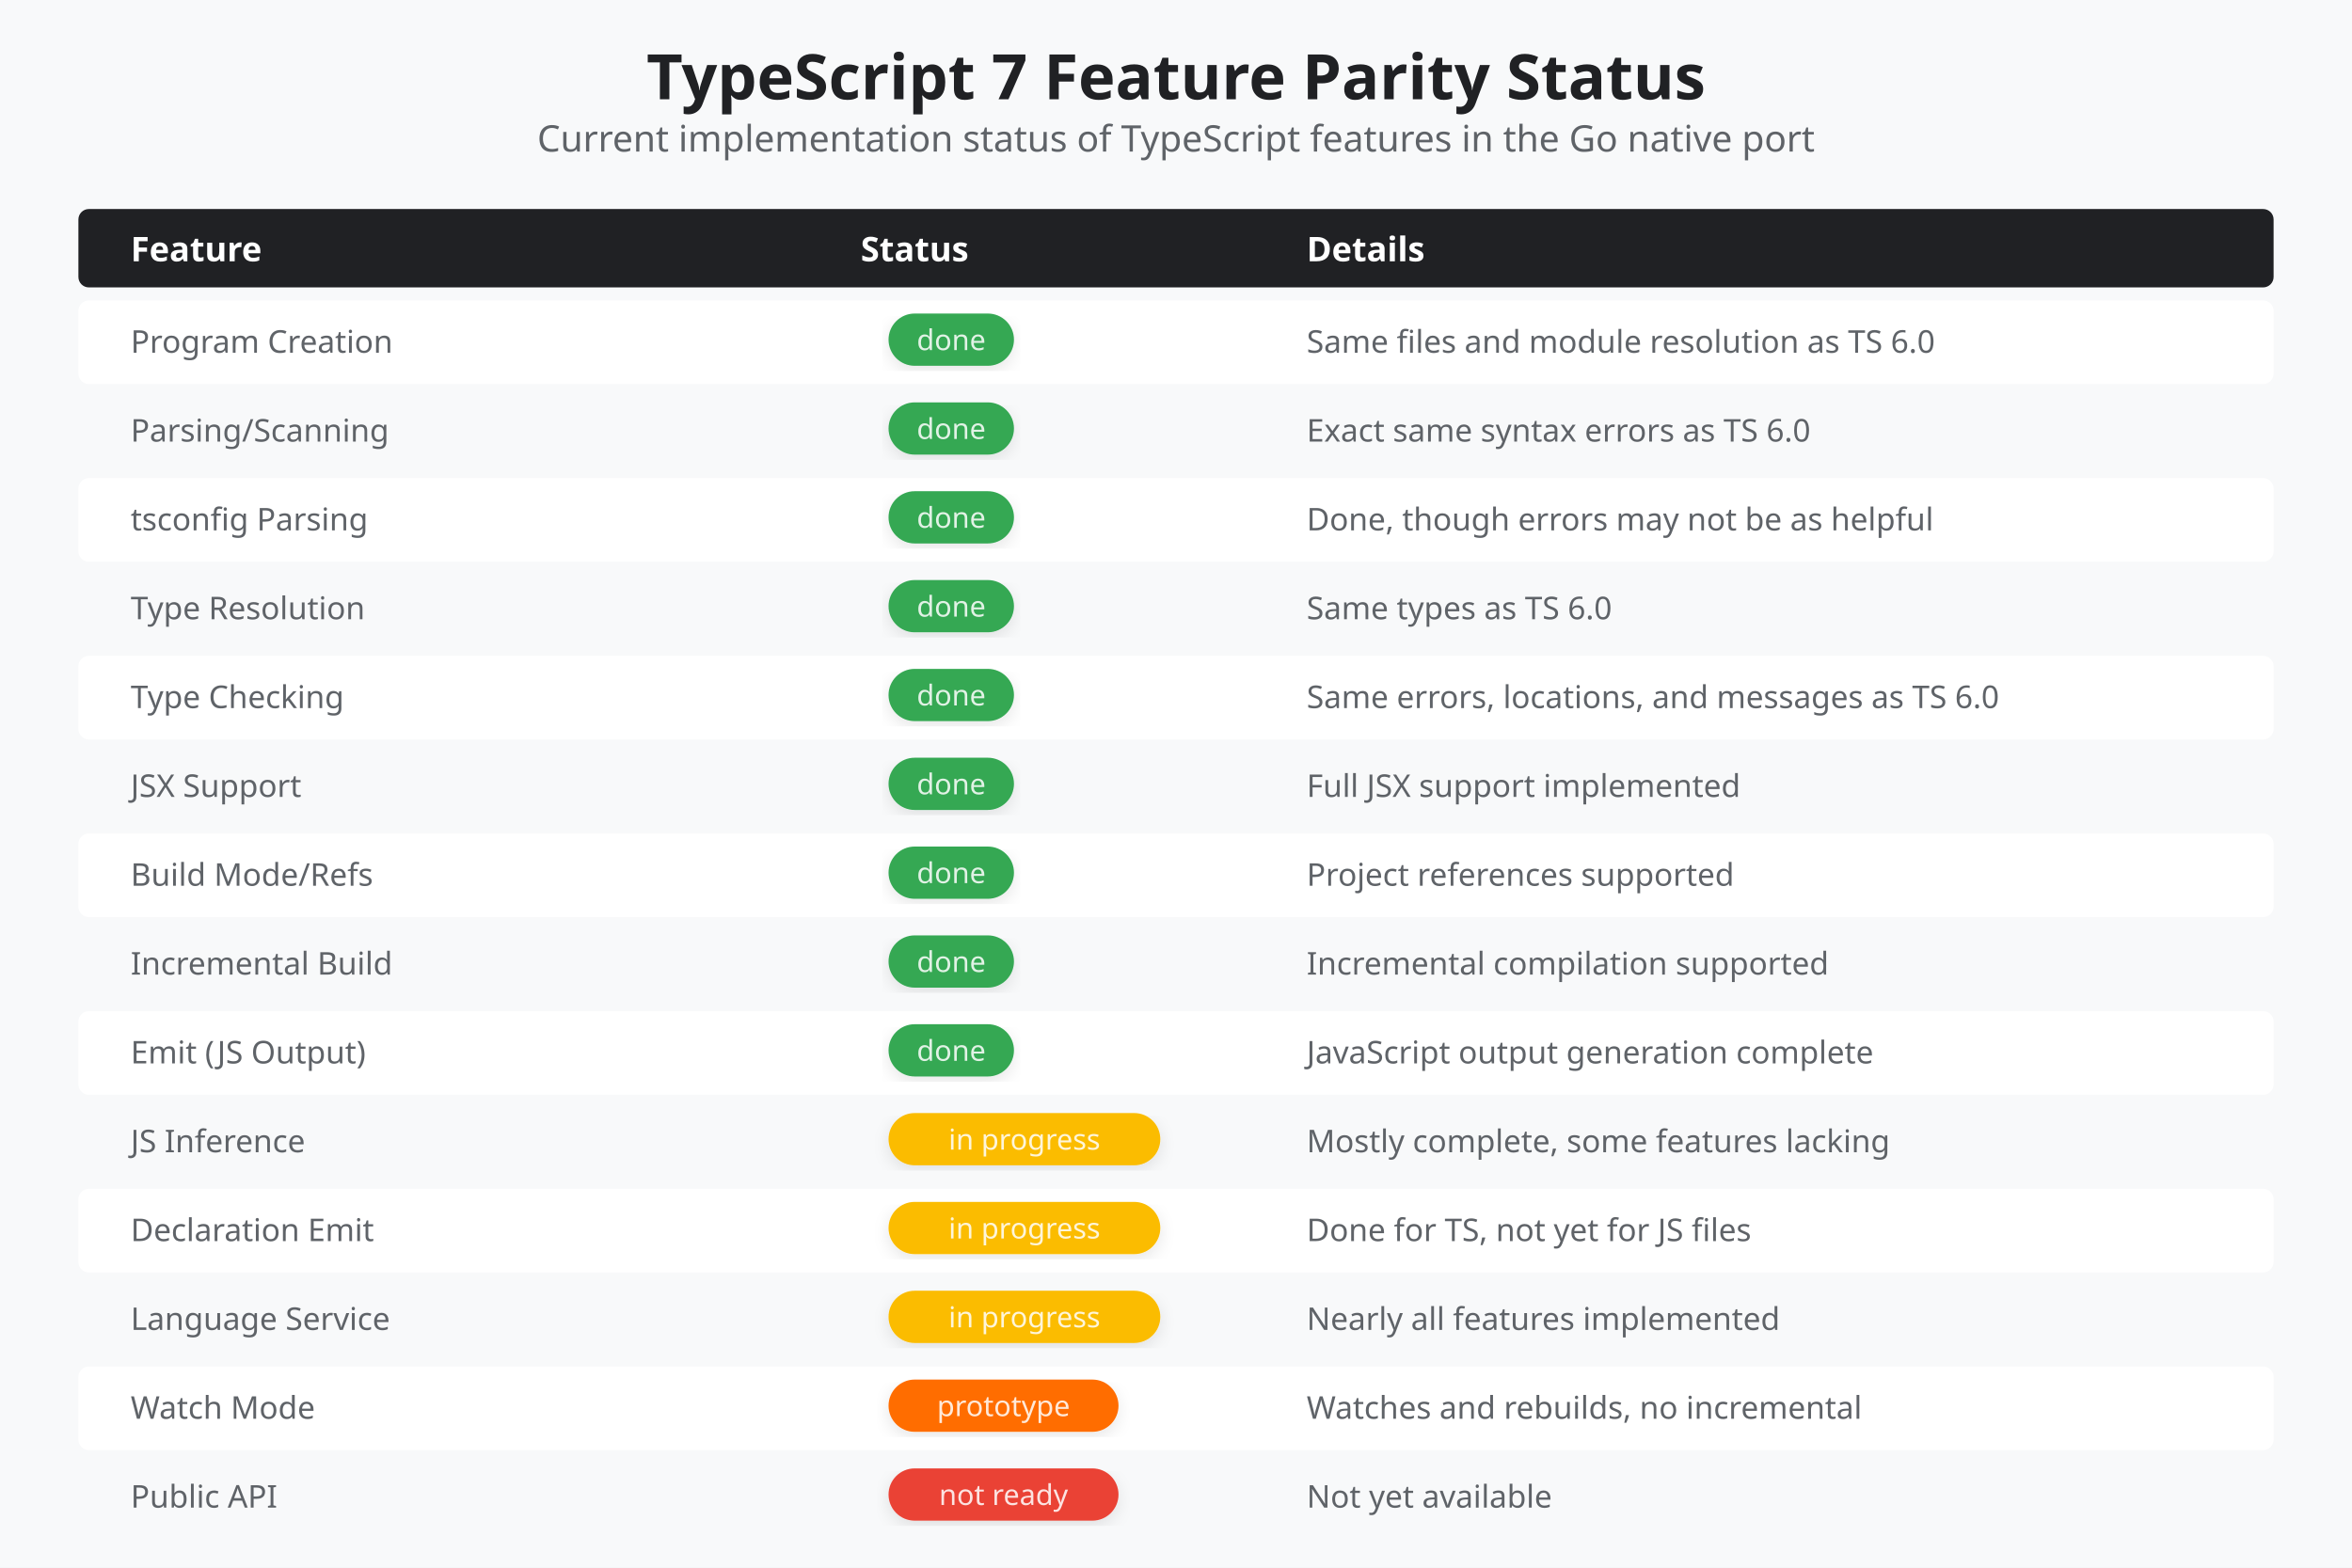
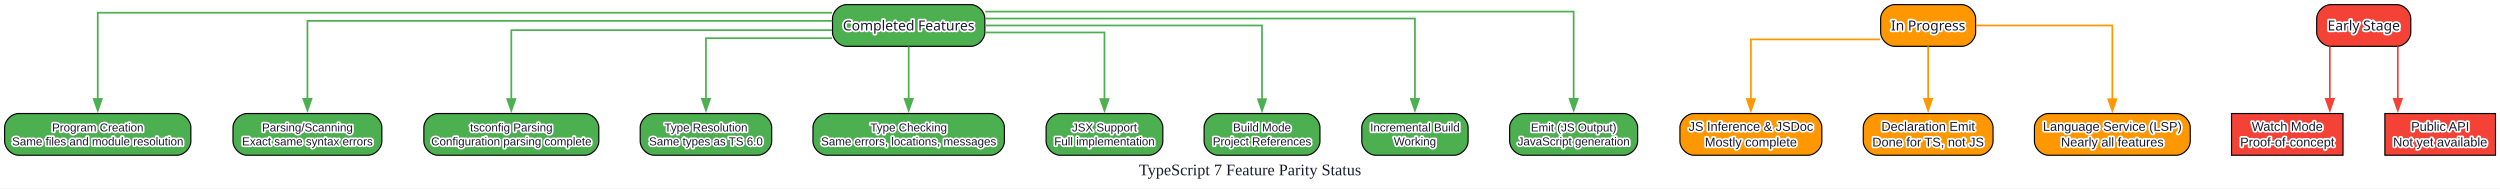
- <svg xmlns="http://www.w3.org/2000/svg" viewBox="0 0 900 600">
-   <defs>
-     <style>
-     text { font-family: 'Segoe UI', system-ui, -apple-system, sans-serif; }
-     .title { font-size: 24px; font-weight: 700; fill: #202124; }
-     .subtitle { font-size: 14px; fill: #5f6368; }
-     .box-text { font-size: 13px; fill: #ffffff; font-weight: 600; }
-     .box-subtext { font-size: 11px; fill: rgba(255,255,255,0.85); }
-     .label { font-size: 12px; fill: #5f6368; }
-     .value { font-size: 18px; font-weight: 700; fill: #202124; }
-     .arrow-text { font-size: 11px; fill: #5f6368; }
-   </style>
-     <filter id="shadow" x="-5%" y="-5%" width="110%" height="115%">
-       <feDropShadow dx="0" dy="2" stdDeviation="3" flood-opacity="0.1" />
-     </filter>
-     <linearGradient id="tsGrad" x1="0%" y1="0%" x2="100%" y2="100%">
-       <stop offset="0%" style="stop-color:#3178c6;stop-opacity:1" />
-       <stop offset="100%" style="stop-color:#00add8;stop-opacity:1" />
-     </linearGradient>
-     <linearGradient id="goGrad" x1="0%" y1="0%" x2="100%" y2="0%">
-       <stop offset="0%" style="stop-color:#00add8;stop-opacity:1" />
-       <stop offset="100%" style="stop-color:#0097a7;stop-opacity:1" />
-     </linearGradient>
-     <linearGradient id="msGrad" x1="0%" y1="0%" x2="100%" y2="0%">
-       <stop offset="0%" style="stop-color:#0078d4;stop-opacity:1" />
-       <stop offset="100%" style="stop-color:#106ebe;stop-opacity:1" />
-     </linearGradient>
-   </defs>
-   <rect width="900" height="600" fill="#f8f9fa" />
-   <text x="450" y="38" text-anchor="middle" class="title">TypeScript 7 Feature Parity Status</text>
-   <text x="450" y="58" text-anchor="middle" class="subtitle">Current implementation status of TypeScript features in the Go native port</text>
-   <rect x="30" y="80" width="840" height="30" rx="4" fill="#202124" />
-   <text x="50" y="100" text-anchor="start" class="box-text">Feature</text>
-   <text x="350" y="100" text-anchor="middle" class="box-text">Status</text>
-   <text x="500" y="100" text-anchor="start" class="box-text">Details</text>
-   <rect x="30" y="115" width="840" height="32" rx="4" fill="#ffffff" />
-   <text x="50" y="135" text-anchor="start" class="label">Program Creation</text>
-   <rect x="340" y="120" width="48" height="20" rx="10" fill="#34a853" filter="url(#shadow)" />
-   <text x="364" y="134" text-anchor="middle" class="box-subtext">done</text>
-   <text x="500" y="135" text-anchor="start" class="label">Same files and module resolution as TS 6.0</text>
-   <rect x="30" y="149" width="840" height="32" rx="4" fill="#f8f9fa" />
-   <text x="50" y="169" text-anchor="start" class="label">Parsing/Scanning</text>
-   <rect x="340" y="154" width="48" height="20" rx="10" fill="#34a853" filter="url(#shadow)" />
-   <text x="364" y="168" text-anchor="middle" class="box-subtext">done</text>
-   <text x="500" y="169" text-anchor="start" class="label">Exact same syntax errors as TS 6.0</text>
-   <rect x="30" y="183" width="840" height="32" rx="4" fill="#ffffff" />
-   <text x="50" y="203" text-anchor="start" class="label">tsconfig Parsing</text>
-   <rect x="340" y="188" width="48" height="20" rx="10" fill="#34a853" filter="url(#shadow)" />
-   <text x="364" y="202" text-anchor="middle" class="box-subtext">done</text>
-   <text x="500" y="203" text-anchor="start" class="label">Done, though errors may not be as helpful</text>
-   <rect x="30" y="217" width="840" height="32" rx="4" fill="#f8f9fa" />
-   <text x="50" y="237" text-anchor="start" class="label">Type Resolution</text>
-   <rect x="340" y="222" width="48" height="20" rx="10" fill="#34a853" filter="url(#shadow)" />
-   <text x="364" y="236" text-anchor="middle" class="box-subtext">done</text>
-   <text x="500" y="237" text-anchor="start" class="label">Same types as TS 6.0</text>
-   <rect x="30" y="251" width="840" height="32" rx="4" fill="#ffffff" />
-   <text x="50" y="271" text-anchor="start" class="label">Type Checking</text>
-   <rect x="340" y="256" width="48" height="20" rx="10" fill="#34a853" filter="url(#shadow)" />
-   <text x="364" y="270" text-anchor="middle" class="box-subtext">done</text>
-   <text x="500" y="271" text-anchor="start" class="label">Same errors, locations, and messages as TS 6.0</text>
-   <rect x="30" y="285" width="840" height="32" rx="4" fill="#f8f9fa" />
-   <text x="50" y="305" text-anchor="start" class="label">JSX Support</text>
-   <rect x="340" y="290" width="48" height="20" rx="10" fill="#34a853" filter="url(#shadow)" />
-   <text x="364" y="304" text-anchor="middle" class="box-subtext">done</text>
-   <text x="500" y="305" text-anchor="start" class="label">Full JSX support implemented</text>
-   <rect x="30" y="319" width="840" height="32" rx="4" fill="#ffffff" />
-   <text x="50" y="339" text-anchor="start" class="label">Build Mode/Refs</text>
-   <rect x="340" y="324" width="48" height="20" rx="10" fill="#34a853" filter="url(#shadow)" />
-   <text x="364" y="338" text-anchor="middle" class="box-subtext">done</text>
-   <text x="500" y="339" text-anchor="start" class="label">Project references supported</text>
-   <rect x="30" y="353" width="840" height="32" rx="4" fill="#f8f9fa" />
-   <text x="50" y="373" text-anchor="start" class="label">Incremental Build</text>
-   <rect x="340" y="358" width="48" height="20" rx="10" fill="#34a853" filter="url(#shadow)" />
-   <text x="364" y="372" text-anchor="middle" class="box-subtext">done</text>
-   <text x="500" y="373" text-anchor="start" class="label">Incremental compilation supported</text>
-   <rect x="30" y="387" width="840" height="32" rx="4" fill="#ffffff" />
-   <text x="50" y="407" text-anchor="start" class="label">Emit (JS Output)</text>
-   <rect x="340" y="392" width="48" height="20" rx="10" fill="#34a853" filter="url(#shadow)" />
-   <text x="364" y="406" text-anchor="middle" class="box-subtext">done</text>
-   <text x="500" y="407" text-anchor="start" class="label">JavaScript output generation complete</text>
-   <rect x="30" y="421" width="840" height="32" rx="4" fill="#f8f9fa" />
-   <text x="50" y="441" text-anchor="start" class="label">JS Inference</text>
-   <rect x="340" y="426" width="104" height="20" rx="10" fill="#fbbc04" filter="url(#shadow)" />
-   <text x="392" y="440" text-anchor="middle" class="box-subtext">in progress</text>
-   <text x="500" y="441" text-anchor="start" class="label">Mostly complete, some features lacking</text>
-   <rect x="30" y="455" width="840" height="32" rx="4" fill="#ffffff" />
-   <text x="50" y="475" text-anchor="start" class="label">Declaration Emit</text>
-   <rect x="340" y="460" width="104" height="20" rx="10" fill="#fbbc04" filter="url(#shadow)" />
-   <text x="392" y="474" text-anchor="middle" class="box-subtext">in progress</text>
-   <text x="500" y="475" text-anchor="start" class="label">Done for TS, not yet for JS files</text>
-   <rect x="30" y="489" width="840" height="32" rx="4" fill="#f8f9fa" />
-   <text x="50" y="509" text-anchor="start" class="label">Language Service</text>
-   <rect x="340" y="494" width="104" height="20" rx="10" fill="#fbbc04" filter="url(#shadow)" />
-   <text x="392" y="508" text-anchor="middle" class="box-subtext">in progress</text>
-   <text x="500" y="509" text-anchor="start" class="label">Nearly all features implemented</text>
-   <rect x="30" y="523" width="840" height="32" rx="4" fill="#ffffff" />
-   <text x="50" y="543" text-anchor="start" class="label">Watch Mode</text>
-   <rect x="340" y="528" width="88" height="20" rx="10" fill="#ff6d01" filter="url(#shadow)" />
-   <text x="384" y="542" text-anchor="middle" class="box-subtext">prototype</text>
-   <text x="500" y="543" text-anchor="start" class="label">Watches and rebuilds, no incremental</text>
-   <rect x="30" y="557" width="840" height="32" rx="4" fill="#f8f9fa" />
-   <text x="50" y="577" text-anchor="start" class="label">Public API</text>
-   <rect x="340" y="562" width="88" height="20" rx="10" fill="#ea4335" filter="url(#shadow)" />
-   <text x="384" y="576" text-anchor="middle" class="box-subtext">not ready</text>
-   <text x="500" y="577" text-anchor="start" class="label">Not yet available</text>
-   <rect x="30" y="606" width="200" height="50" rx="8" fill="#34a853" filter="url(#shadow)" />
-   <text x="130" y="626" text-anchor="middle" class="box-text">9 Done</text>
-   <text x="130" y="644" text-anchor="middle" class="box-subtext">Complete</text>
-   <rect x="245" y="606" width="200" height="50" rx="8" fill="#fbbc04" filter="url(#shadow)" />
-   <text x="345" y="626" text-anchor="middle" class="box-text">3 In Progress</text>
-   <text x="345" y="644" text-anchor="middle" class="box-subtext">Partial</text>
-   <rect x="460" y="606" width="200" height="50" rx="8" fill="#ff6d01" filter="url(#shadow)" />
-   <text x="560" y="626" text-anchor="middle" class="box-text">1 Prototype</text>
-   <text x="560" y="644" text-anchor="middle" class="box-subtext">Early Stage</text>
-   <rect x="675" y="606" width="195" height="50" rx="8" fill="#ea4335" filter="url(#shadow)" />
-   <text x="772" y="626" text-anchor="middle" class="box-text">1 Not Ready</text>
-   <text x="772" y="644" text-anchor="middle" class="box-subtext">Coming Soon</text>
+ <svg xmlns="http://www.w3.org/2000/svg" width="2158pt" height="163pt" viewBox="0.00 0.00 2158.00 163.00">
+   <style>
+ 
+ text { paint-order: stroke; stroke: #ffffff; stroke-width: 3px; stroke-linejoin: round; fill: #1a1a2e; }
+ </style>
+   <g id="graph0" class="graph" transform="scale(1 1) rotate(0) translate(4 158.5)">
+     <polygon fill="white" stroke="none" points="-4,4 -4,-158.5 2154.12,-158.5 2154.12,4 -4,4" />
+     <text xml:space="preserve" text-anchor="middle" x="1075.06" y="-7.2" font-family="Times New Roman,serif" font-size="14.00">TypeScript 7 Feature Parity Status</text>
+     <g id="node1" class="node">
+       <path fill="#4caf50" stroke="black" d="M834.12,-154.5C834.12,-154.5 726.62,-154.5 726.62,-154.5 720.62,-154.5 714.62,-148.5 714.62,-142.5 714.62,-142.5 714.62,-130.5 714.62,-130.5 714.62,-124.5 720.62,-118.5 726.62,-118.5 726.62,-118.5 834.12,-118.5 834.12,-118.5 840.12,-118.5 846.12,-124.5 846.12,-130.5 846.12,-130.5 846.12,-142.5 846.12,-142.5 846.12,-148.5 840.12,-154.5 834.12,-154.5" />
+       <text xml:space="preserve" text-anchor="middle" x="780.38" y="-132.22" font-family="Arial Bold" font-size="12.00" fill="white">Completed Features</text>
+     </g>
+     <g id="node2" class="node">
+       <path fill="#4caf50" stroke="black" d="M148.75,-60.5C148.75,-60.5 12,-60.5 12,-60.5 6,-60.5 0,-54.5 0,-48.5 0,-48.5 0,-36.5 0,-36.5 0,-30.5 6,-24.5 12,-24.5 12,-24.5 148.75,-24.5 148.75,-24.5 154.75,-24.5 160.75,-30.5 160.75,-36.5 160.75,-36.5 160.75,-48.5 160.75,-48.5 160.75,-54.5 154.75,-60.5 148.75,-60.5" />
+       <text xml:space="preserve" text-anchor="middle" x="80.38" y="-45" font-family="Arial" font-size="10.00" fill="white">Program Creation</text>
+       <text xml:space="preserve" text-anchor="middle" x="80.38" y="-33" font-family="Arial" font-size="10.00" fill="white">Same files and module resolution</text>
+     </g>
+     <g id="edge1" class="edge">
+       <path fill="none" stroke="#4caf50" stroke-width="1.5" d="M714.21,-147.5C539.71,-147.5 80.38,-147.5 80.38,-147.5 80.38,-147.5 80.38,-73.06 80.38,-73.06" />
+       <polygon fill="#4caf50" stroke="#4caf50" stroke-width="1.5" points="83.88,-73.06 80.38,-63.06 76.88,-73.06 83.88,-73.06" />
+     </g>
+     <g id="node3" class="node">
+       <path fill="#4caf50" stroke="black" d="M313.62,-60.5C313.62,-60.5 209.12,-60.5 209.12,-60.5 203.12,-60.5 197.12,-54.5 197.12,-48.5 197.12,-48.5 197.12,-36.5 197.12,-36.5 197.12,-30.5 203.12,-24.5 209.12,-24.5 209.12,-24.5 313.62,-24.5 313.62,-24.5 319.62,-24.5 325.62,-30.5 325.62,-36.5 325.62,-36.5 325.62,-48.5 325.62,-48.5 325.62,-54.5 319.62,-60.5 313.62,-60.5" />
+       <text xml:space="preserve" text-anchor="middle" x="261.38" y="-45" font-family="Arial" font-size="10.00" fill="white">Parsing/Scanning</text>
+       <text xml:space="preserve" text-anchor="middle" x="261.38" y="-33" font-family="Arial" font-size="10.00" fill="white">Exact same syntax errors</text>
+     </g>
+     <g id="edge2" class="edge">
+       <path fill="none" stroke="#4caf50" stroke-width="1.5" d="M714.38,-140.5C574.59,-140.5 261.38,-140.5 261.38,-140.5 261.38,-140.5 261.38,-73.2 261.38,-73.2" />
+       <polygon fill="#4caf50" stroke="#4caf50" stroke-width="1.5" points="264.88,-73.2 261.38,-63.2 257.88,-73.2 264.88,-73.2" />
+     </g>
+     <g id="node4" class="node">
+       <path fill="#4caf50" stroke="black" d="M500.88,-60.5C500.88,-60.5 373.88,-60.5 373.88,-60.5 367.88,-60.5 361.88,-54.5 361.88,-48.5 361.88,-48.5 361.88,-36.5 361.88,-36.5 361.88,-30.5 367.88,-24.5 373.88,-24.5 373.88,-24.5 500.88,-24.5 500.88,-24.5 506.88,-24.5 512.88,-30.5 512.88,-36.5 512.88,-36.5 512.88,-48.5 512.88,-48.5 512.88,-54.5 506.88,-60.5 500.88,-60.5" />
+       <text xml:space="preserve" text-anchor="middle" x="437.38" y="-45" font-family="Arial" font-size="10.00" fill="white">tsconfig Parsing</text>
+       <text xml:space="preserve" text-anchor="middle" x="437.38" y="-33" font-family="Arial" font-size="10.00" fill="white">Configuration parsing complete</text>
+     </g>
+     <g id="edge3" class="edge">
+       <path fill="none" stroke="#4caf50" stroke-width="1.5" d="M714.24,-132.5C614.57,-132.5 437.38,-132.5 437.38,-132.5 437.38,-132.5 437.38,-72.98 437.38,-72.98" />
+       <polygon fill="#4caf50" stroke="#4caf50" stroke-width="1.5" points="440.88,-72.98 437.38,-62.98 433.88,-72.98 440.88,-72.98" />
+     </g>
+     <g id="node5" class="node">
+       <path fill="#4caf50" stroke="black" d="M650.12,-60.5C650.12,-60.5 560.62,-60.5 560.62,-60.5 554.62,-60.5 548.62,-54.5 548.62,-48.5 548.62,-48.5 548.62,-36.5 548.62,-36.5 548.62,-30.5 554.62,-24.5 560.62,-24.5 560.62,-24.5 650.12,-24.5 650.12,-24.5 656.12,-24.5 662.12,-30.5 662.12,-36.5 662.12,-36.5 662.12,-48.5 662.12,-48.5 662.12,-54.5 656.12,-60.5 650.12,-60.5" />
+       <text xml:space="preserve" text-anchor="middle" x="605.38" y="-45" font-family="Arial" font-size="10.00" fill="white">Type Resolution</text>
+       <text xml:space="preserve" text-anchor="middle" x="605.38" y="-33" font-family="Arial" font-size="10.00" fill="white">Same types as TS 6.0</text>
+     </g>
+     <g id="edge4" class="edge">
+       <path fill="none" stroke="#4caf50" stroke-width="1.5" d="M714.22,-125.5C664.66,-125.5 605.38,-125.5 605.38,-125.5 605.38,-125.5 605.38,-73.19 605.38,-73.19" />
+       <polygon fill="#4caf50" stroke="#4caf50" stroke-width="1.5" points="608.88,-73.19 605.38,-63.19 601.88,-73.19 608.88,-73.19" />
+     </g>
+     <g id="node6" class="node">
+       <path fill="#4caf50" stroke="black" d="M851,-60.5C851,-60.5 709.75,-60.5 709.75,-60.5 703.75,-60.5 697.75,-54.5 697.75,-48.5 697.75,-48.5 697.75,-36.5 697.75,-36.5 697.75,-30.5 703.75,-24.5 709.75,-24.5 709.75,-24.5 851,-24.5 851,-24.5 857,-24.5 863,-30.5 863,-36.5 863,-36.5 863,-48.5 863,-48.5 863,-54.5 857,-60.5 851,-60.5" />
+       <text xml:space="preserve" text-anchor="middle" x="780.38" y="-45" font-family="Arial" font-size="10.00" fill="white">Type Checking</text>
+       <text xml:space="preserve" text-anchor="middle" x="780.38" y="-33" font-family="Arial" font-size="10.00" fill="white">Same errors, locations, messages</text>
+     </g>
+     <g id="edge5" class="edge">
+       <path fill="none" stroke="#4caf50" stroke-width="1.5" d="M780.38,-118.38C780.38,-118.38 780.38,-73.16 780.38,-73.16" />
+       <polygon fill="#4caf50" stroke="#4caf50" stroke-width="1.5" points="783.88,-73.16 780.38,-63.16 776.88,-73.16 783.88,-73.16" />
+     </g>
+     <g id="node7" class="node">
+       <path fill="#4caf50" stroke="black" d="M987.75,-60.5C987.75,-60.5 911,-60.5 911,-60.5 905,-60.5 899,-54.5 899,-48.5 899,-48.5 899,-36.5 899,-36.5 899,-30.5 905,-24.5 911,-24.5 911,-24.5 987.75,-24.5 987.75,-24.5 993.75,-24.5 999.75,-30.5 999.75,-36.5 999.75,-36.5 999.75,-48.5 999.75,-48.5 999.75,-54.5 993.75,-60.5 987.75,-60.5" />
+       <text xml:space="preserve" text-anchor="middle" x="949.38" y="-45" font-family="Arial" font-size="10.00" fill="white">JSX Support</text>
+       <text xml:space="preserve" text-anchor="middle" x="949.38" y="-33" font-family="Arial" font-size="10.00" fill="white">Full implementation</text>
+     </g>
+     <g id="edge6" class="edge">
+       <path fill="none" stroke="#4caf50" stroke-width="1.5" d="M846.2,-130.5C893.65,-130.5 949.38,-130.5 949.38,-130.5 949.38,-130.5 949.38,-73 949.38,-73" />
+       <polygon fill="#4caf50" stroke="#4caf50" stroke-width="1.5" points="952.88,-73 949.38,-63 945.88,-73 952.88,-73" />
+     </g>
+     <g id="node8" class="node">
+       <path fill="#4caf50" stroke="black" d="M1123.38,-60.5C1123.38,-60.5 1047.38,-60.5 1047.38,-60.5 1041.38,-60.5 1035.38,-54.5 1035.38,-48.5 1035.38,-48.5 1035.38,-36.5 1035.38,-36.5 1035.38,-30.5 1041.38,-24.5 1047.38,-24.5 1047.38,-24.5 1123.38,-24.5 1123.38,-24.5 1129.38,-24.5 1135.38,-30.5 1135.38,-36.5 1135.38,-36.5 1135.38,-48.5 1135.38,-48.5 1135.38,-54.5 1129.38,-60.5 1123.38,-60.5" />
+       <text xml:space="preserve" text-anchor="middle" x="1085.38" y="-45" font-family="Arial" font-size="10.00" fill="white">Build Mode</text>
+       <text xml:space="preserve" text-anchor="middle" x="1085.38" y="-33" font-family="Arial" font-size="10.00" fill="white">Project References</text>
+     </g>
+     <g id="edge7" class="edge">
+       <path fill="none" stroke="#4caf50" stroke-width="1.5" d="M846.56,-136.5C936.26,-136.5 1085.38,-136.5 1085.38,-136.5 1085.38,-136.5 1085.38,-72.89 1085.38,-72.89" />
+       <polygon fill="#4caf50" stroke="#4caf50" stroke-width="1.5" points="1088.88,-72.89 1085.38,-62.89 1081.88,-72.89 1088.88,-72.89" />
+     </g>
+     <g id="node9" class="node">
+       <path fill="#4caf50" stroke="black" d="M1251.25,-60.5C1251.25,-60.5 1183.5,-60.5 1183.5,-60.5 1177.5,-60.5 1171.5,-54.5 1171.5,-48.5 1171.5,-48.5 1171.5,-36.5 1171.5,-36.5 1171.5,-30.5 1177.5,-24.5 1183.5,-24.5 1183.5,-24.5 1251.25,-24.5 1251.25,-24.5 1257.25,-24.5 1263.25,-30.5 1263.25,-36.5 1263.25,-36.5 1263.25,-48.5 1263.25,-48.5 1263.25,-54.5 1257.25,-60.5 1251.25,-60.5" />
+       <text xml:space="preserve" text-anchor="middle" x="1217.38" y="-45" font-family="Arial" font-size="10.00" fill="white">Incremental Build</text>
+       <text xml:space="preserve" text-anchor="middle" x="1217.38" y="-33" font-family="Arial" font-size="10.00" fill="white">Working</text>
+     </g>
+     <g id="edge8" class="edge">
+       <path fill="none" stroke="#4caf50" stroke-width="1.5" d="M846.27,-142.5C968.35,-142.5 1217.38,-142.5 1217.38,-142.5 1217.38,-142.5 1217.38,-73.11 1217.38,-73.11" />
+       <polygon fill="#4caf50" stroke="#4caf50" stroke-width="1.5" points="1220.88,-73.11 1217.38,-63.11 1213.88,-73.11 1220.88,-73.11" />
+     </g>
+     <g id="node10" class="node">
+       <path fill="#4caf50" stroke="black" d="M1397.62,-60.5C1397.62,-60.5 1311.12,-60.5 1311.12,-60.5 1305.12,-60.5 1299.12,-54.5 1299.12,-48.5 1299.12,-48.5 1299.12,-36.5 1299.12,-36.5 1299.12,-30.5 1305.12,-24.5 1311.12,-24.5 1311.12,-24.5 1397.62,-24.5 1397.62,-24.5 1403.62,-24.5 1409.62,-30.5 1409.62,-36.5 1409.62,-36.5 1409.62,-48.5 1409.62,-48.5 1409.62,-54.5 1403.62,-60.5 1397.62,-60.5" />
+       <text xml:space="preserve" text-anchor="middle" x="1354.38" y="-45" font-family="Arial" font-size="10.00" fill="white">Emit (JS Output)</text>
+       <text xml:space="preserve" text-anchor="middle" x="1354.38" y="-33" font-family="Arial" font-size="10.00" fill="white">JavaScript generation</text>
+     </g>
+     <g id="edge9" class="edge">
+       <path fill="none" stroke="#4caf50" stroke-width="1.5" d="M846.5,-148.5C997.43,-148.5 1354.38,-148.5 1354.38,-148.5 1354.38,-148.5 1354.38,-73.23 1354.38,-73.23" />
+       <polygon fill="#4caf50" stroke="#4caf50" stroke-width="1.5" points="1357.88,-73.23 1354.38,-63.23 1350.88,-73.23 1357.88,-73.23" />
+     </g>
+     <g id="node11" class="node">
+       <path fill="#ff9800" stroke="black" d="M1689.38,-154.5C1689.38,-154.5 1631.38,-154.5 1631.38,-154.5 1625.38,-154.5 1619.38,-148.5 1619.38,-142.5 1619.38,-142.5 1619.38,-130.5 1619.38,-130.5 1619.38,-124.5 1625.38,-118.5 1631.38,-118.5 1631.38,-118.5 1689.38,-118.5 1689.38,-118.5 1695.38,-118.5 1701.38,-124.5 1701.38,-130.5 1701.38,-130.5 1701.38,-142.5 1701.38,-142.5 1701.38,-148.5 1695.38,-154.5 1689.38,-154.5" />
+       <text xml:space="preserve" text-anchor="middle" x="1660.38" y="-132.22" font-family="Arial Bold" font-size="12.00" fill="white">In Progress</text>
+     </g>
+     <g id="node12" class="node">
+       <path fill="#ff9800" stroke="black" d="M1556.62,-60.5C1556.62,-60.5 1458.12,-60.5 1458.12,-60.5 1452.12,-60.5 1446.12,-54.5 1446.12,-48.5 1446.12,-48.5 1446.12,-36.5 1446.12,-36.5 1446.12,-30.5 1452.12,-24.5 1458.12,-24.5 1458.12,-24.5 1556.62,-24.5 1556.62,-24.5 1562.62,-24.5 1568.62,-30.5 1568.62,-36.5 1568.62,-36.5 1568.62,-48.5 1568.62,-48.5 1568.62,-54.5 1562.62,-60.5 1556.62,-60.5" />
+       <text xml:space="preserve" text-anchor="middle" x="1507.38" y="-45.55" font-family="Arial" font-size="11.00" fill="white">JS Inference &amp; JSDoc</text>
+       <text xml:space="preserve" text-anchor="middle" x="1507.38" y="-32.05" font-family="Arial" font-size="11.00" fill="white">Mostly complete</text>
+     </g>
+     <g id="edge10" class="edge">
+       <path fill="none" stroke="#ff9800" stroke-width="1.5" d="M1618.97,-124.5C1573.66,-124.5 1507.38,-124.5 1507.38,-124.5 1507.38,-124.5 1507.38,-72.97 1507.38,-72.97" />
+       <polygon fill="#ff9800" stroke="#ff9800" stroke-width="1.5" points="1510.88,-72.97 1507.38,-62.97 1503.88,-72.97 1510.88,-72.97" />
+     </g>
+     <g id="node13" class="node">
+       <path fill="#ff9800" stroke="black" d="M1704.38,-60.5C1704.38,-60.5 1616.38,-60.5 1616.38,-60.5 1610.38,-60.5 1604.38,-54.5 1604.38,-48.5 1604.38,-48.5 1604.38,-36.5 1604.38,-36.5 1604.38,-30.5 1610.38,-24.5 1616.38,-24.5 1616.38,-24.5 1704.38,-24.5 1704.38,-24.5 1710.38,-24.5 1716.38,-30.5 1716.38,-36.5 1716.38,-36.5 1716.38,-48.5 1716.38,-48.5 1716.38,-54.5 1710.38,-60.5 1704.38,-60.5" />
+       <text xml:space="preserve" text-anchor="middle" x="1660.38" y="-45.55" font-family="Arial" font-size="11.00" fill="white">Declaration Emit</text>
+       <text xml:space="preserve" text-anchor="middle" x="1660.38" y="-32.05" font-family="Arial" font-size="11.00" fill="white">Done for TS, not JS</text>
+     </g>
+     <g id="edge11" class="edge">
+       <path fill="none" stroke="#ff9800" stroke-width="1.5" d="M1660.38,-118.38C1660.38,-118.38 1660.38,-73.16 1660.38,-73.16" />
+       <polygon fill="#ff9800" stroke="#ff9800" stroke-width="1.5" points="1663.88,-73.16 1660.38,-63.16 1656.88,-73.16 1663.88,-73.16" />
+     </g>
+     <g id="node14" class="node">
+       <path fill="#ff9800" stroke="black" d="M1874.62,-60.5C1874.62,-60.5 1764.12,-60.5 1764.12,-60.5 1758.12,-60.5 1752.12,-54.5 1752.12,-48.5 1752.12,-48.5 1752.12,-36.5 1752.12,-36.5 1752.12,-30.5 1758.12,-24.5 1764.12,-24.5 1764.12,-24.5 1874.62,-24.5 1874.62,-24.5 1880.62,-24.5 1886.62,-30.5 1886.62,-36.5 1886.62,-36.5 1886.62,-48.5 1886.62,-48.5 1886.62,-54.5 1880.62,-60.5 1874.62,-60.5" />
+       <text xml:space="preserve" text-anchor="middle" x="1819.38" y="-45.55" font-family="Arial" font-size="11.00" fill="white">Language Service (LSP)</text>
+       <text xml:space="preserve" text-anchor="middle" x="1819.38" y="-32.05" font-family="Arial" font-size="11.00" fill="white">Nearly all features</text>
+     </g>
+     <g id="edge12" class="edge">
+       <path fill="none" stroke="#ff9800" stroke-width="1.5" d="M1701.74,-136.5C1748.85,-136.5 1819.38,-136.5 1819.38,-136.5 1819.38,-136.5 1819.38,-72.89 1819.38,-72.89" />
+       <polygon fill="#ff9800" stroke="#ff9800" stroke-width="1.5" points="1822.88,-72.89 1819.38,-62.89 1815.88,-72.89 1822.88,-72.89" />
+     </g>
+     <g id="node15" class="node">
+       <path fill="#f44336" stroke="black" d="M2065,-154.5C2065,-154.5 2007.75,-154.5 2007.75,-154.5 2001.75,-154.5 1995.75,-148.5 1995.75,-142.5 1995.75,-142.5 1995.75,-130.5 1995.75,-130.5 1995.75,-124.5 2001.75,-118.5 2007.75,-118.5 2007.75,-118.5 2065,-118.5 2065,-118.5 2071,-118.5 2077,-124.5 2077,-130.5 2077,-130.5 2077,-142.5 2077,-142.5 2077,-148.5 2071,-154.5 2065,-154.5" />
+       <text xml:space="preserve" text-anchor="middle" x="2036.38" y="-132.22" font-family="Arial Bold" font-size="12.00" fill="white">Early Stage</text>
+     </g>
+     <g id="node16" class="node">
+       <polygon fill="#f44336" stroke="black" points="2018.5,-60.5 1922.25,-60.5 1922.25,-24.5 2018.5,-24.5 2018.5,-60.5" />
+       <text xml:space="preserve" text-anchor="middle" x="1970.38" y="-45.55" font-family="Arial" font-size="11.00" fill="white">Watch Mode</text>
+       <text xml:space="preserve" text-anchor="middle" x="1970.38" y="-32.05" font-family="Arial" font-size="11.00" fill="white">Proof-of-concept</text>
+     </g>
+     <g id="edge13" class="edge">
+       <path fill="none" stroke="#f44336" stroke-width="1.5" d="M2007.12,-118.38C2007.12,-118.38 2007.12,-73.16 2007.12,-73.16" />
+       <polygon fill="#f44336" stroke="#f44336" stroke-width="1.5" points="2010.63,-73.16 2007.13,-63.16 2003.63,-73.16 2010.63,-73.16" />
+     </g>
+     <g id="node17" class="node">
+       <polygon fill="#f44336" stroke="black" points="2150.12,-60.5 2054.62,-60.5 2054.62,-24.5 2150.12,-24.5 2150.12,-60.5" />
+       <text xml:space="preserve" text-anchor="middle" x="2102.38" y="-45.55" font-family="Arial" font-size="11.00" fill="white">Public API</text>
+       <text xml:space="preserve" text-anchor="middle" x="2102.38" y="-32.05" font-family="Arial" font-size="11.00" fill="white">Not yet available</text>
+     </g>
+     <g id="edge14" class="edge">
+       <path fill="none" stroke="#f44336" stroke-width="1.5" d="M2065.81,-118.38C2065.81,-118.38 2065.81,-73.16 2065.81,-73.16" />
+       <polygon fill="#f44336" stroke="#f44336" stroke-width="1.5" points="2069.31,-73.16 2065.81,-63.16 2062.31,-73.16 2069.31,-73.16" />
+     </g>
+   </g>
</svg>
